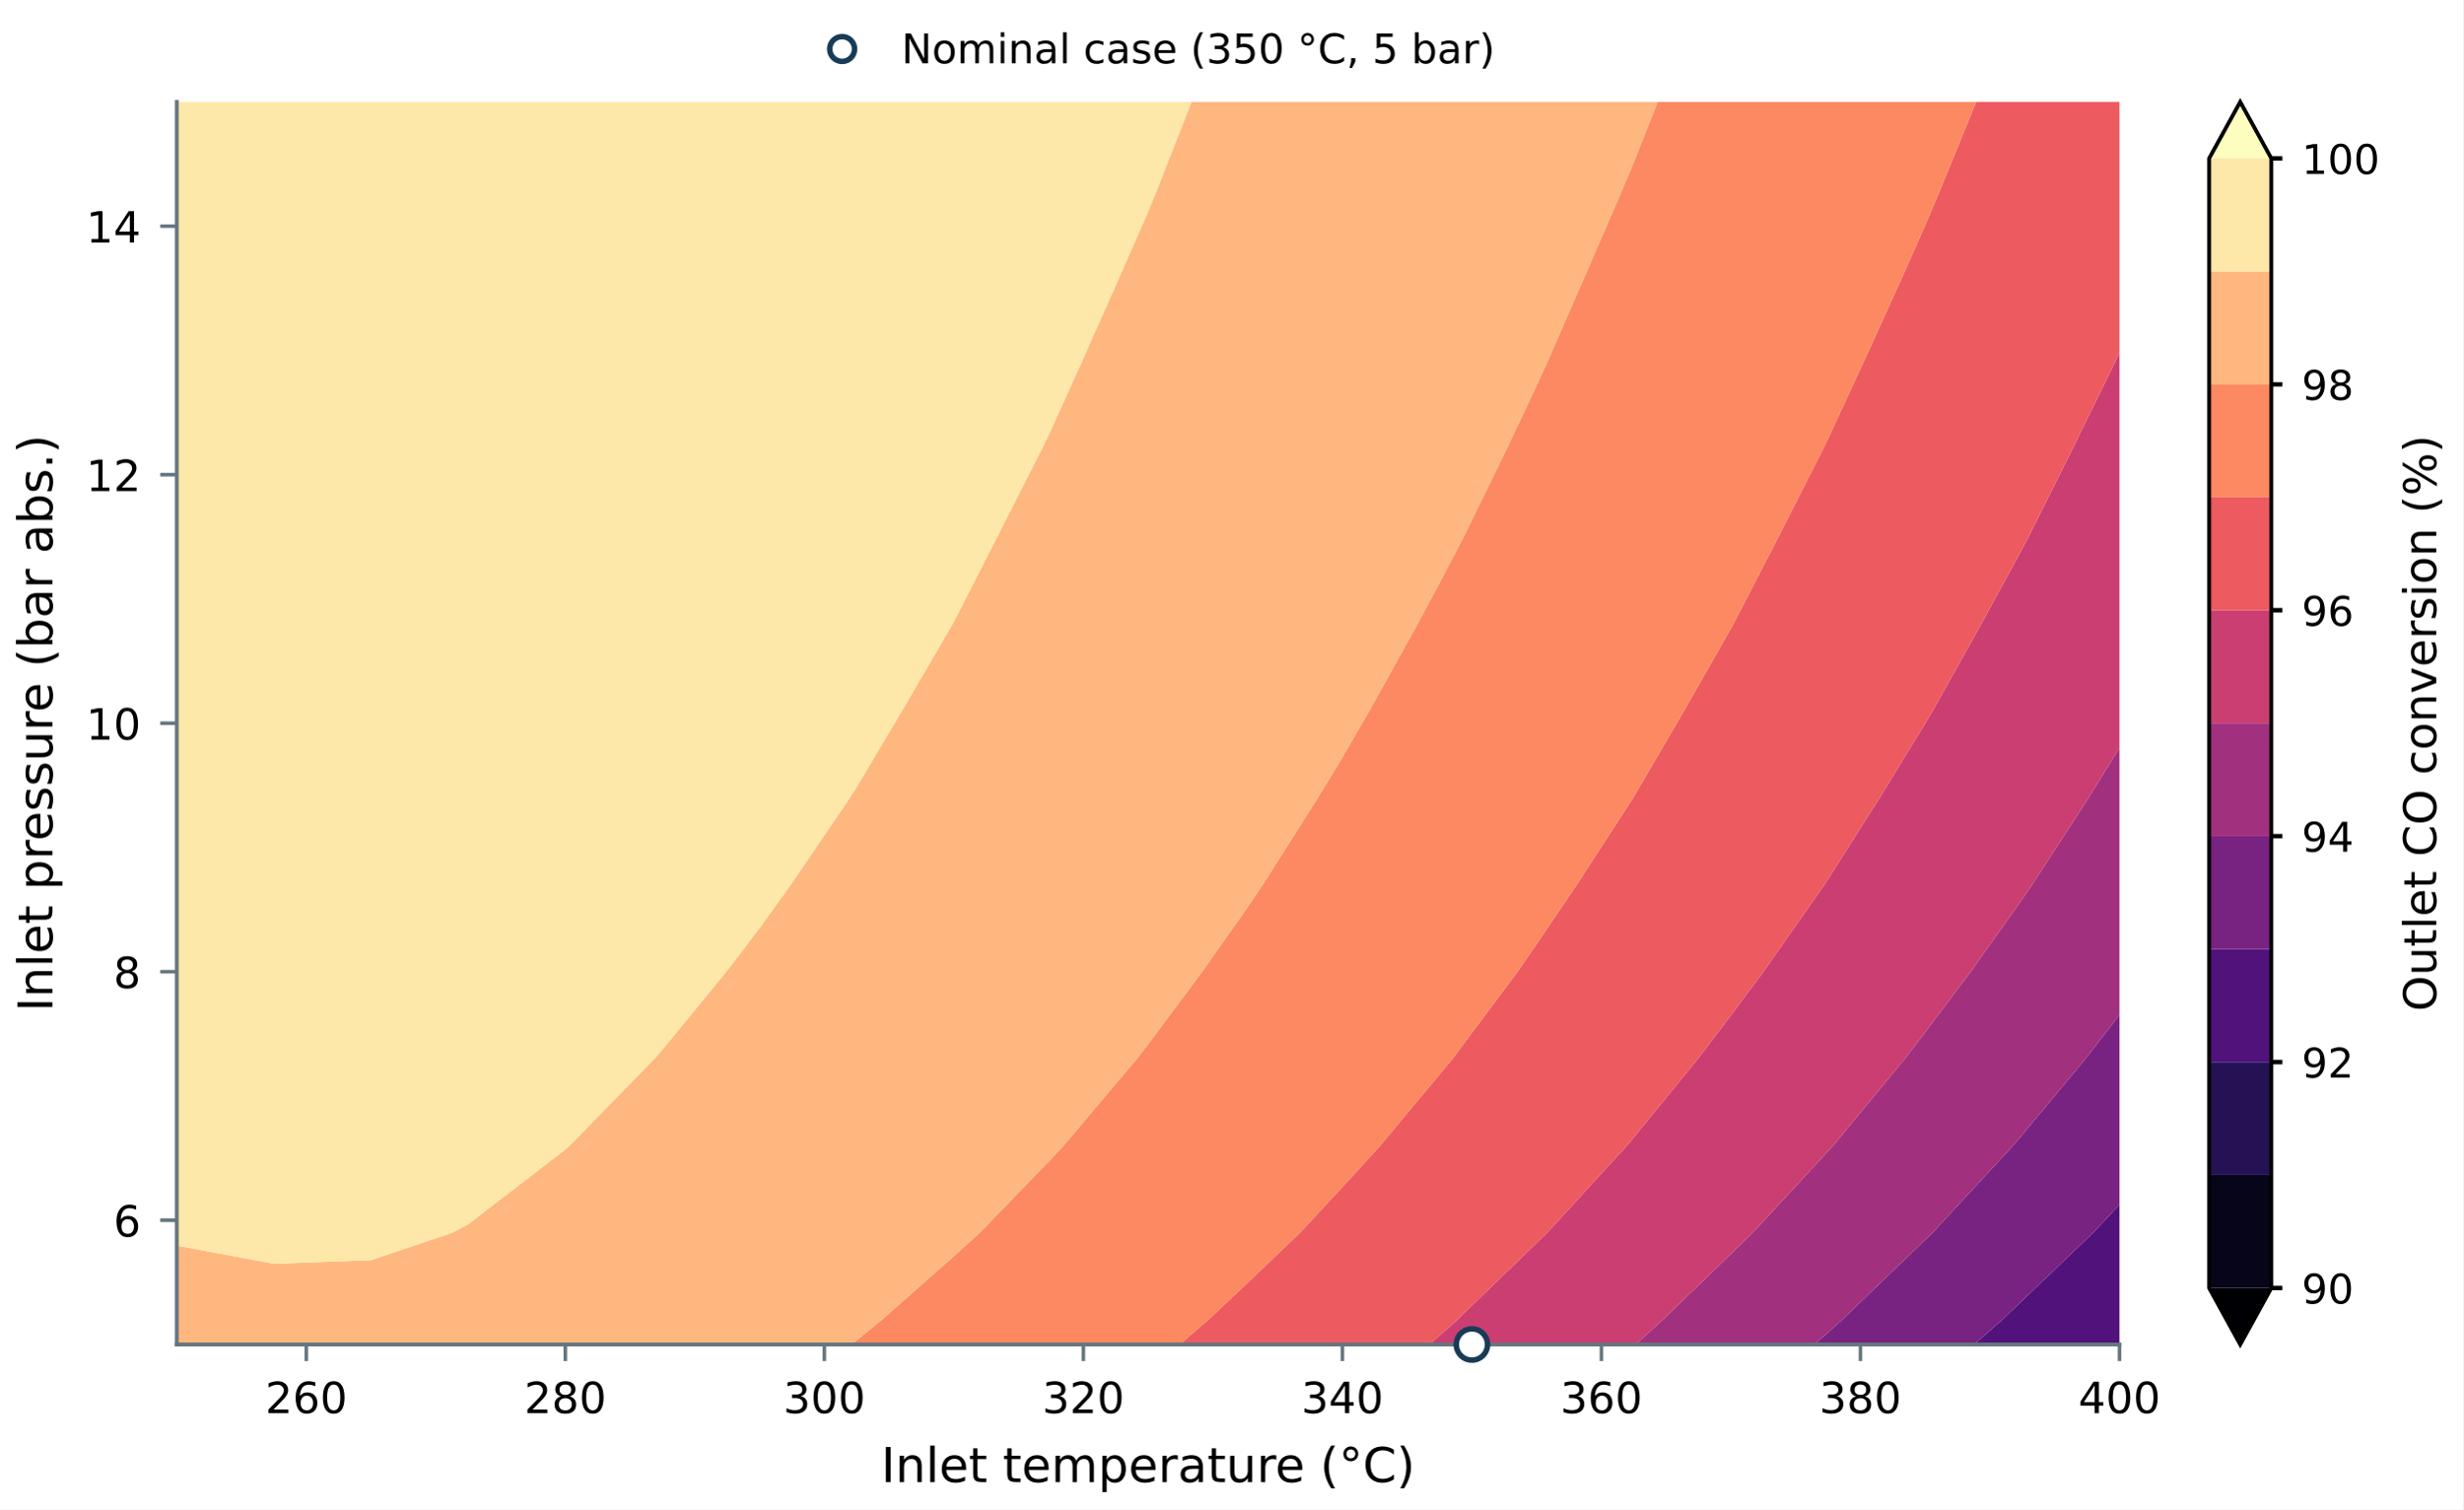
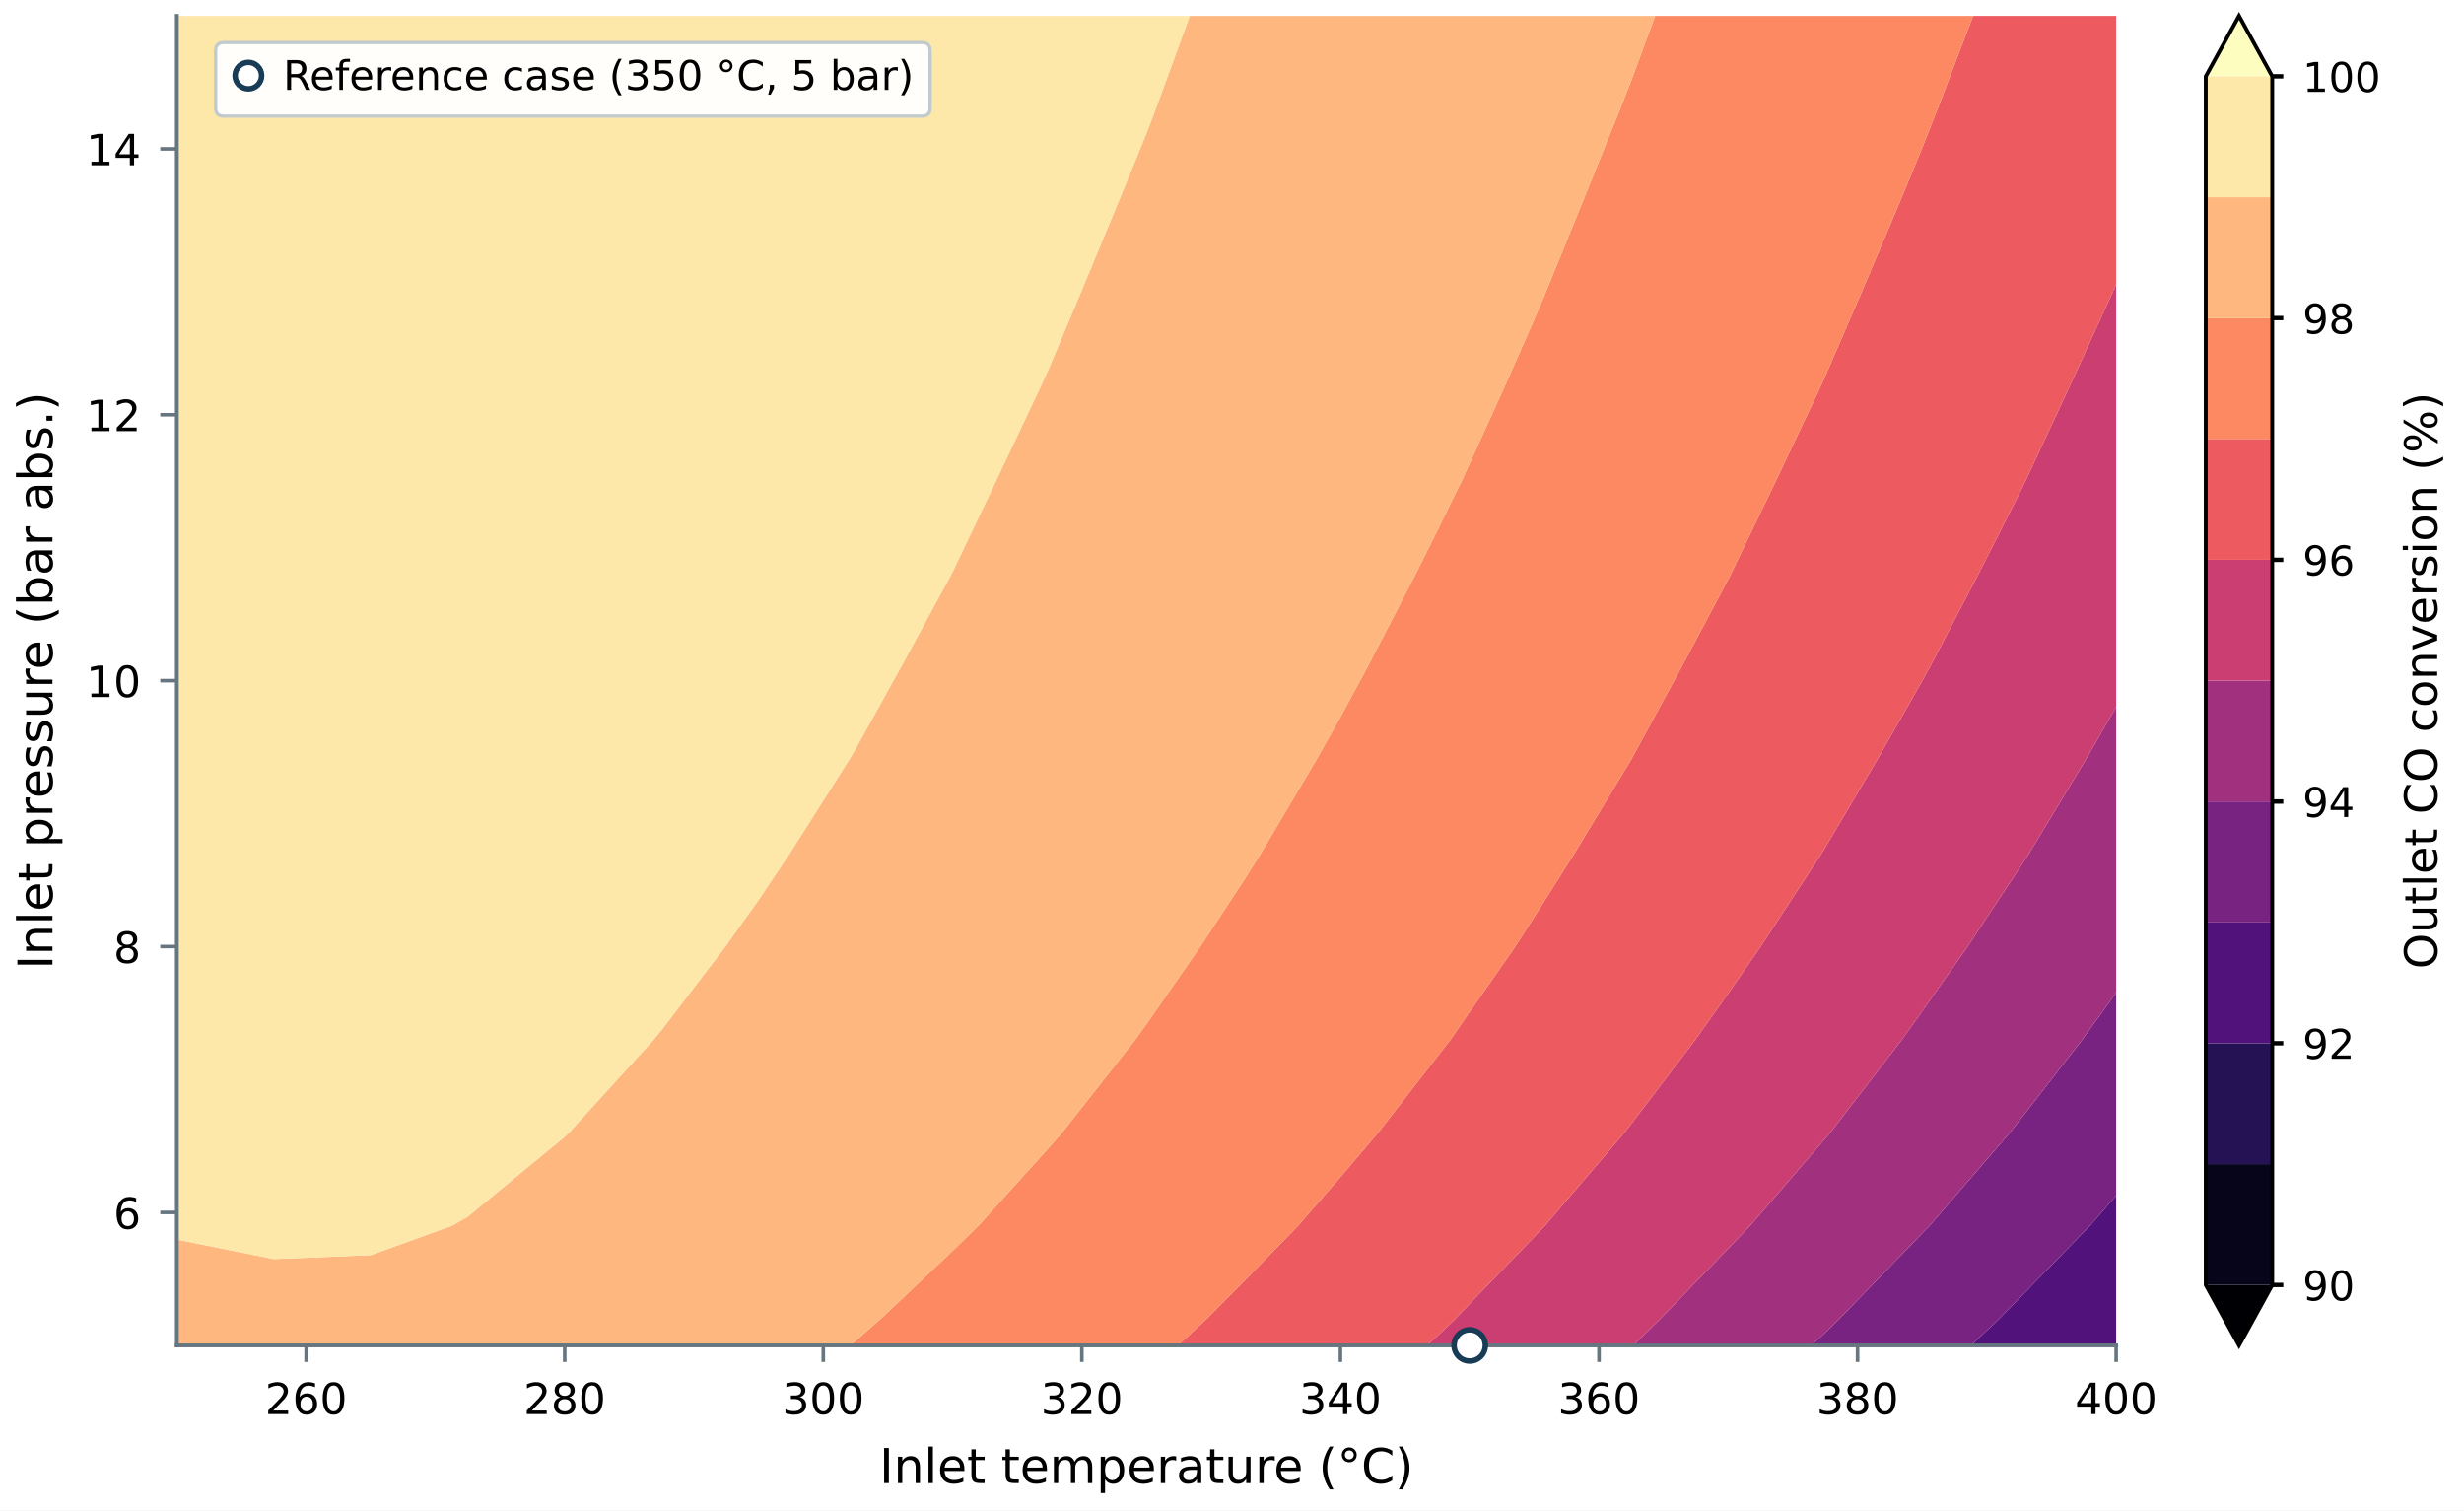
- <svg xmlns="http://www.w3.org/2000/svg" xmlns:xlink="http://www.w3.org/1999/xlink" width="445.934pt" height="273.36pt" viewBox="0 0 445.934 273.36" version="1.1">
+ <svg xmlns="http://www.w3.org/2000/svg" xmlns:xlink="http://www.w3.org/1999/xlink" width="445.935pt" height="273.36pt" viewBox="0 0 445.935 273.36" version="1.1">
  <defs>
    <style type="text/css">*{stroke-linejoin: round; stroke-linecap: butt}</style>
  </defs>
  <g id="figure_1">
    <g id="patch_1">
-       <path d="M 0 273.36  L 445.934 273.36  L 445.934 0  L 0 0  z " style="fill: #ffffff" />
+       <path d="M 0 273.36 L 445.935 273.36 L 445.935 0 L 0 0 z " style="fill: #ffffff" />
    </g>
    <g id="axes_1">
      <g id="patch_2">
-         <path d="M 32.006 243.479  L 383.74 243.479  L 383.74 18.451  L 32.006 18.451  z " style="fill: #ffffff" />
+         <path d="M 32.006 243.479 L 382.981 243.479 L 382.981 2.88 L 32.006 2.88 z " style="fill: #ffffff" />
      </g>
      <g id="QuadContourSet_1">
-         <path clip-path="url(#p2bd12d9691)" style="fill: #000004" />
-         <path clip-path="url(#p2bd12d9691)" style="fill: #06051a" />
-         <path clip-path="url(#p2bd12d9691)" style="fill: #251255" />
-         <path d="M 366.153 243.479  L 383.74 243.479  L 383.74 238.978  L 383.74 223.226  L 383.74 218.133  L 378.976 223.226  L 366.153 235.509  L 362.535 238.978  L 357.397 243.479  z " clip-path="url(#p2bd12d9691)" style="fill: #51127c" />
-         <path d="M 330.98 243.479  L 348.566 243.479  L 357.397 243.479  L 362.535 238.978  L 366.153 235.509  L 378.976 223.226  L 383.74 218.133  L 383.74 207.474  L 383.74 191.722  L 383.74 183.783  L 377.597 191.722  L 366.153 205.469  L 364.465 207.474  L 349.9 223.226  L 348.566 224.511  L 333.54 238.978  L 330.98 241.304  L 328.476 243.479  z " clip-path="url(#p2bd12d9691)" style="fill: #782281" />
-         <path d="M 313.393 243.479  L 328.476 243.479  L 330.98 241.304  L 333.54 238.978  L 348.566 224.511  L 349.9 223.226  L 364.465 207.474  L 366.153 205.469  L 377.597 191.722  L 383.74 183.783  L 383.74 175.97  L 383.74 160.218  L 383.74 144.467  L 383.74 135.415  L 378.139 144.467  L 367.931 160.218  L 366.153 162.776  L 356.793 175.97  L 348.566 186.907  L 344.88 191.722  L 331.877 207.474  L 330.98 208.454  L 317.343 223.226  L 313.393 227.059  L 301.064 238.978  L 296.126 243.479  z " clip-path="url(#p2bd12d9691)" style="fill: #a1307e" />
-         <path d="M 260.633 243.479  L 266.495 243.479  L 278.22 243.479  L 295.806 243.479  L 296.126 243.479  L 301.064 238.978  L 313.393 227.059  L 317.343 223.226  L 330.98 208.454  L 331.877 207.474  L 344.88 191.722  L 348.566 186.907  L 356.793 175.97  L 366.153 162.776  L 367.931 160.218  L 378.139 144.467  L 383.74 135.415  L 383.74 128.715  L 383.74 112.963  L 383.74 97.211  L 383.74 81.459  L 383.74 65.707  L 383.74 63.846  L 382.868 65.707  L 375.146 81.459  L 367.276 97.211  L 366.153 99.344  L 358.737 112.963  L 349.924 128.715  L 348.566 130.999  L 340.323 144.467  L 330.98 159.194  L 330.311 160.218  L 319.272 175.97  L 313.393 183.874  L 307.426 191.722  L 295.806 205.968  L 294.555 207.474  L 280.129 223.226  L 278.22 225.082  L 266.495 236.407  L 263.891 238.978  L 260.633 241.865  L 258.751 243.479  z " clip-path="url(#p2bd12d9691)" style="fill: #ca3e72" />
-         <path d="M 225.46 243.479  L 243.046 243.479  L 258.751 243.479  L 260.633 241.865  L 263.891 238.978  L 266.495 236.407  L 278.22 225.082  L 280.129 223.226  L 294.555 207.474  L 295.806 205.968  L 307.426 191.722  L 313.393 183.874  L 319.272 175.97  L 330.311 160.218  L 330.98 159.194  L 340.323 144.467  L 348.566 130.999  L 349.924 128.715  L 358.737 112.963  L 366.153 99.344  L 367.276 97.211  L 375.146 81.459  L 382.868 65.707  L 383.74 63.846  L 383.74 49.955  L 383.74 34.203  L 383.74 18.451  L 366.153 18.451  L 357.794 18.451  L 351.346 34.203  L 348.566 40.777  L 344.504 49.955  L 337.341 65.707  L 330.98 79.422  L 329.993 81.459  L 321.99 97.211  L 313.848 112.963  L 313.393 113.792  L 304.887 128.715  L 295.806 144.273  L 295.689 144.467  L 285.475 160.218  L 278.22 170.938  L 274.753 175.97  L 266.495 187.005  L 263.015 191.722  L 260.633 194.568  L 249.879 207.474  L 243.046 214.971  L 235.368 223.226  L 225.46 232.705  L 218.796 238.978  L 213.571 243.479  z " clip-path="url(#p2bd12d9691)" style="fill: #ed5a5f" />
-         <path d="M 155.113 243.479  L 172.7 243.479  L 190.286 243.479  L 207.873 243.479  L 213.571 243.479  L 218.796 238.978  L 225.46 232.705  L 235.368 223.226  L 243.046 214.971  L 249.879 207.474  L 260.633 194.568  L 263.015 191.722  L 266.495 187.005  L 274.753 175.97  L 278.22 170.938  L 285.475 160.218  L 295.689 144.467  L 295.806 144.273  L 304.887 128.715  L 313.393 113.792  L 313.848 112.963  L 321.99 97.211  L 329.993 81.459  L 330.98 79.422  L 337.341 65.707  L 344.504 49.955  L 348.566 40.777  L 351.346 34.203  L 357.794 18.451  L 348.566 18.451  L 330.98 18.451  L 313.393 18.451  L 300.118 18.451  L 295.806 29.358  L 293.777 34.203  L 286.957 49.955  L 280.071 65.707  L 278.22 69.772  L 272.693 81.459  L 266.495 94.17  L 265.006 97.211  L 260.633 105.543  L 256.666 112.963  L 247.916 128.715  L 243.046 137.132  L 238.603 144.467  L 228.607 160.218  L 225.46 164.871  L 217.641 175.97  L 207.873 189.094  L 205.839 191.722  L 192.552 207.474  L 190.286 209.89  L 177.386 223.226  L 172.7 227.483  L 159.674 238.978  L 155.113 242.707  L 154.077 243.479  z " clip-path="url(#p2bd12d9691)" style="fill: #fc8961" />
-         <path d="M 49.593 243.479  L 67.18 243.479  L 84.766 243.479  L 102.353 243.479  L 119.94 243.479  L 137.526 243.479  L 154.077 243.479  L 155.113 242.707  L 159.674 238.978  L 172.7 227.483  L 177.386 223.226  L 190.286 209.89  L 192.552 207.474  L 205.839 191.722  L 207.873 189.094  L 217.641 175.97  L 225.46 164.871  L 228.607 160.218  L 238.603 144.467  L 243.046 137.132  L 247.916 128.715  L 256.666 112.963  L 260.633 105.543  L 265.006 97.211  L 266.495 94.17  L 272.693 81.459  L 278.22 69.772  L 280.071 65.707  L 286.957 49.955  L 293.777 34.203  L 295.806 29.358  L 300.118 18.451  L 295.806 18.451  L 278.22 18.451  L 266.495 18.451  L 260.633 18.451  L 243.046 18.451  L 225.46 18.451  L 215.718 18.451  L 209.544 34.203  L 207.873 38.315  L 202.773 49.955  L 195.773 65.707  L 190.286 77.862  L 188.539 81.459  L 180.554 97.211  L 172.7 112.583  L 172.491 112.963  L 163.308 128.715  L 155.113 142.513  L 153.872 144.467  L 143.165 160.218  L 137.526 168.075  L 131.493 175.97  L 119.94 190.066  L 118.491 191.722  L 103.136 207.474  L 102.353 208.167  L 84.766 221.696  L 81.906 223.226  L 67.18 228.198  L 49.593 228.858  L 32.006 225.564  L 32.006 238.978  L 32.006 243.479  z " clip-path="url(#p2bd12d9691)" style="fill: #feb77e" />
-         <path d="M 49.593 228.858  L 67.18 228.198  L 81.906 223.226  L 84.766 221.696  L 102.353 208.167  L 103.136 207.474  L 118.491 191.722  L 119.94 190.066  L 131.493 175.97  L 137.526 168.075  L 143.165 160.218  L 153.872 144.467  L 155.113 142.513  L 163.308 128.715  L 172.491 112.963  L 172.7 112.583  L 180.554 97.211  L 188.539 81.459  L 190.286 77.862  L 195.773 65.707  L 202.773 49.955  L 207.873 38.315  L 209.544 34.203  L 215.718 18.451  L 207.873 18.451  L 190.286 18.451  L 172.7 18.451  L 155.113 18.451  L 137.526 18.451  L 119.94 18.451  L 102.353 18.451  L 84.766 18.451  L 67.18 18.451  L 49.593 18.451  L 32.006 18.451  L 32.006 34.203  L 32.006 49.955  L 32.006 65.707  L 32.006 81.459  L 32.006 97.211  L 32.006 112.963  L 32.006 128.715  L 32.006 144.467  L 32.006 160.218  L 32.006 175.97  L 32.006 191.722  L 32.006 207.474  L 32.006 223.226  L 32.006 225.564  z " clip-path="url(#p2bd12d9691)" style="fill: #fde7a9" />
-         <path clip-path="url(#p2bd12d9691)" style="fill: #fcfdbf" />
+         <path clip-path="url(#p2281e3a2a4)" style="fill: #000004" />
+         <path clip-path="url(#p2281e3a2a4)" style="fill: #06051a" />
+         <path clip-path="url(#p2281e3a2a4)" style="fill: #251255" />
+         <path d="M 365.432 243.479 L 382.981 243.479 L 382.981 238.667 L 382.981 221.825 L 382.981 216.379 L 378.227 221.825 L 365.432 234.958 L 361.822 238.667 L 356.694 243.479 z " clip-path="url(#p2281e3a2a4)" style="fill: #51127c" />
+         <path d="M 330.335 243.479 L 347.883 243.479 L 356.694 243.479 L 361.822 238.667 L 365.432 234.958 L 378.227 221.825 L 382.981 216.379 L 382.981 204.983 L 382.981 188.141 L 382.981 179.652 L 376.851 188.141 L 365.432 202.839 L 363.748 204.983 L 349.214 221.825 L 347.883 223.198 L 332.889 238.667 L 330.335 241.153 L 327.836 243.479 z " clip-path="url(#p2281e3a2a4)" style="fill: #782281" />
+         <path d="M 312.786 243.479 L 327.836 243.479 L 330.335 241.153 L 332.889 238.667 L 347.883 223.198 L 349.214 221.825 L 363.748 204.983 L 365.432 202.839 L 376.851 188.141 L 382.981 179.652 L 382.981 171.299 L 382.981 154.457 L 382.981 137.615 L 382.981 127.938 L 377.392 137.615 L 367.206 154.457 L 365.432 157.191 L 356.092 171.299 L 347.883 182.992 L 344.204 188.141 L 331.229 204.983 L 330.335 206.031 L 316.727 221.825 L 312.786 225.923 L 300.484 238.667 L 295.556 243.479 z " clip-path="url(#p2281e3a2a4)" style="fill: #a1307e" />
+         <path d="M 260.14 243.479 L 265.989 243.479 L 277.688 243.479 L 295.237 243.479 L 295.556 243.479 L 300.484 238.667 L 312.786 225.923 L 316.727 221.825 L 330.335 206.031 L 331.229 204.983 L 344.204 188.141 L 347.883 182.992 L 356.092 171.299 L 365.432 157.191 L 367.206 154.457 L 377.392 137.615 L 382.981 127.938 L 382.981 120.773 L 382.981 103.932 L 382.981 87.09 L 382.981 70.248 L 382.981 53.406 L 382.981 51.417 L 382.111 53.406 L 374.406 70.248 L 366.553 87.09 L 365.432 89.37 L 358.032 103.932 L 349.238 120.773 L 347.883 123.215 L 339.657 137.615 L 330.335 153.362 L 329.668 154.457 L 318.652 171.299 L 312.786 179.749 L 306.832 188.141 L 295.237 203.373 L 293.988 204.983 L 279.594 221.825 L 277.688 223.809 L 265.989 235.918 L 263.391 238.667 L 260.14 241.753 L 258.262 243.479 z " clip-path="url(#p2281e3a2a4)" style="fill: #ca3e72" />
+         <path d="M 225.042 243.479 L 242.591 243.479 L 258.262 243.479 L 260.14 241.753 L 263.391 238.667 L 265.989 235.918 L 277.688 223.809 L 279.594 221.825 L 293.988 204.983 L 295.237 203.373 L 306.832 188.141 L 312.786 179.749 L 318.652 171.299 L 329.668 154.457 L 330.335 153.362 L 339.657 137.615 L 347.883 123.215 L 349.238 120.773 L 358.032 103.932 L 365.432 89.37 L 366.553 87.09 L 374.406 70.248 L 382.111 53.406 L 382.981 51.417 L 382.981 36.564 L 382.981 19.722 L 382.981 2.88 L 365.432 2.88 L 357.09 2.88 L 350.657 19.722 L 347.883 26.751 L 343.83 36.564 L 336.682 53.406 L 330.335 68.07 L 329.349 70.248 L 321.364 87.09 L 313.24 103.932 L 312.786 104.818 L 304.298 120.773 L 295.237 137.408 L 295.12 137.615 L 284.928 154.457 L 277.688 165.918 L 274.23 171.299 L 265.989 183.097 L 262.516 188.141 L 260.14 191.184 L 249.409 204.983 L 242.591 212.998 L 234.929 221.825 L 225.042 231.96 L 218.393 238.667 L 213.179 243.479 z " clip-path="url(#p2281e3a2a4)" style="fill: #ed5a5f" />
+         <path d="M 154.847 243.479 L 172.396 243.479 L 189.945 243.479 L 207.493 243.479 L 213.179 243.479 L 218.393 238.667 L 225.042 231.96 L 234.929 221.825 L 242.591 212.998 L 249.409 204.983 L 260.14 191.184 L 262.516 188.141 L 265.989 183.097 L 274.23 171.299 L 277.688 165.918 L 284.928 154.457 L 295.12 137.615 L 295.237 137.408 L 304.298 120.773 L 312.786 104.818 L 313.24 103.932 L 321.364 87.09 L 329.349 70.248 L 330.335 68.07 L 336.682 53.406 L 343.83 36.564 L 347.883 26.751 L 350.657 19.722 L 357.09 2.88 L 347.883 2.88 L 330.335 2.88 L 312.786 2.88 L 299.54 2.88 L 295.237 14.541 L 293.212 19.722 L 286.407 36.564 L 279.536 53.406 L 277.688 57.752 L 272.173 70.248 L 265.989 83.838 L 264.503 87.09 L 260.14 95.998 L 256.182 103.932 L 247.45 120.773 L 242.591 129.773 L 238.157 137.615 L 228.182 154.457 L 225.042 159.431 L 217.24 171.299 L 207.493 185.331 L 205.464 188.141 L 192.206 204.983 L 189.945 207.566 L 177.072 221.825 L 172.396 226.376 L 159.399 238.667 L 154.847 242.653 L 153.813 243.479 z " clip-path="url(#p2281e3a2a4)" style="fill: #fc8961" />
+         <path d="M 49.555 243.479 L 67.104 243.479 L 84.652 243.479 L 102.201 243.479 L 119.75 243.479 L 137.299 243.479 L 153.813 243.479 L 154.847 242.653 L 159.399 238.667 L 172.396 226.376 L 177.072 221.825 L 189.945 207.566 L 192.206 204.983 L 205.464 188.141 L 207.493 185.331 L 217.24 171.299 L 225.042 159.431 L 228.182 154.457 L 238.157 137.615 L 242.591 129.773 L 247.45 120.773 L 256.182 103.932 L 260.14 95.998 L 264.503 87.09 L 265.989 83.838 L 272.173 70.248 L 277.688 57.752 L 279.536 53.406 L 286.407 36.564 L 293.212 19.722 L 295.237 14.541 L 299.54 2.88 L 295.237 2.88 L 277.688 2.88 L 265.989 2.88 L 260.14 2.88 L 242.591 2.88 L 225.042 2.88 L 215.322 2.88 L 209.161 19.722 L 207.493 24.119 L 202.405 36.564 L 195.419 53.406 L 189.945 66.402 L 188.201 70.248 L 180.234 87.09 L 172.396 103.525 L 172.188 103.932 L 163.025 120.773 L 154.847 135.526 L 153.609 137.615 L 142.925 154.457 L 137.299 162.857 L 131.279 171.299 L 119.75 186.37 L 118.305 188.141 L 102.983 204.983 L 102.201 205.723 L 84.652 220.188 L 81.799 221.825 L 67.104 227.141 L 49.555 227.847 L 32.006 224.325 L 32.006 238.667 L 32.006 243.479 z " clip-path="url(#p2281e3a2a4)" style="fill: #feb77e" />
+         <path d="M 49.555 227.847 L 67.104 227.141 L 81.799 221.825 L 84.652 220.188 L 102.201 205.723 L 102.983 204.983 L 118.305 188.141 L 119.75 186.37 L 131.279 171.299 L 137.299 162.857 L 142.925 154.457 L 153.609 137.615 L 154.847 135.526 L 163.025 120.773 L 172.188 103.932 L 172.396 103.525 L 180.234 87.09 L 188.201 70.248 L 189.945 66.402 L 195.419 53.406 L 202.405 36.564 L 207.493 24.119 L 209.161 19.722 L 215.322 2.88 L 207.493 2.88 L 189.945 2.88 L 172.396 2.88 L 154.847 2.88 L 137.299 2.88 L 119.75 2.88 L 102.201 2.88 L 84.652 2.88 L 67.104 2.88 L 49.555 2.88 L 32.006 2.88 L 32.006 19.722 L 32.006 36.564 L 32.006 53.406 L 32.006 70.248 L 32.006 87.09 L 32.006 103.932 L 32.006 120.773 L 32.006 137.615 L 32.006 154.457 L 32.006 171.299 L 32.006 188.141 L 32.006 204.983 L 32.006 221.825 L 32.006 224.325 z " clip-path="url(#p2281e3a2a4)" style="fill: #fde7a9" />
+         <path clip-path="url(#p2281e3a2a4)" style="fill: #fcfdbf" />
      </g>
      <g id="matplotlib.axis_1">
        <g id="xtick_1">
          <g id="line2d_1">
            <defs>
-               <path id="m1203d3fc76" d="M 0 0  L 0 3  " style="stroke: #667680; stroke-width: 0.65" />
+               <path id="m8c280b9950" d="M 0 0 L 0 3 " style="stroke: #667680; stroke-width: 0.65" />
            </defs>
            <g>
-               <use xlink:href="#m1203d3fc76" x="55.455" y="243.479" style="fill: #667680; stroke: #667680; stroke-width: 0.65" />
+               <use xlink:href="#m8c280b9950" x="55.404" y="243.479" style="fill: #667680; stroke: #667680; stroke-width: 0.65" />
            </g>
          </g>
          <g id="text_1">
-             <text style="font-size: 7.8px; font-family: 'DejaVu Sans'; text-anchor: middle" x="55.455" y="255.905" transform="rotate(-0 55.45508 255.905)">260</text>
+             <text style="font-size: 7.8px; font-family: 'DejaVu Sans'; text-anchor: middle" x="55.404" y="255.905" transform="rotate(-0 55.40448 255.905)">260</text>
          </g>
        </g>
        <g id="xtick_2">
          <g id="line2d_2">
            <g>
-               <use xlink:href="#m1203d3fc76" x="102.353" y="243.479" style="fill: #667680; stroke: #667680; stroke-width: 0.65" />
+               <use xlink:href="#m8c280b9950" x="102.201" y="243.479" style="fill: #667680; stroke: #667680; stroke-width: 0.65" />
            </g>
          </g>
          <g id="text_2">
-             <text style="font-size: 7.8px; font-family: 'DejaVu Sans'; text-anchor: middle" x="102.353" y="255.905" transform="rotate(-0 102.3529 255.905)">280</text>
+             <text style="font-size: 7.8px; font-family: 'DejaVu Sans'; text-anchor: middle" x="102.201" y="255.905" transform="rotate(-0 102.2011 255.905)">280</text>
          </g>
        </g>
        <g id="xtick_3">
          <g id="line2d_3">
            <g>
-               <use xlink:href="#m1203d3fc76" x="149.251" y="243.479" style="fill: #667680; stroke: #667680; stroke-width: 0.65" />
+               <use xlink:href="#m8c280b9950" x="148.998" y="243.479" style="fill: #667680; stroke: #667680; stroke-width: 0.65" />
            </g>
          </g>
          <g id="text_3">
-             <text style="font-size: 7.8px; font-family: 'DejaVu Sans'; text-anchor: middle" x="149.251" y="255.905" transform="rotate(-0 149.2507 255.905)">300</text>
+             <text style="font-size: 7.8px; font-family: 'DejaVu Sans'; text-anchor: middle" x="148.998" y="255.905" transform="rotate(-0 148.9977 255.905)">300</text>
          </g>
        </g>
        <g id="xtick_4">
          <g id="line2d_4">
            <g>
-               <use xlink:href="#m1203d3fc76" x="196.149" y="243.479" style="fill: #667680; stroke: #667680; stroke-width: 0.65" />
+               <use xlink:href="#m8c280b9950" x="195.794" y="243.479" style="fill: #667680; stroke: #667680; stroke-width: 0.65" />
            </g>
          </g>
          <g id="text_4">
-             <text style="font-size: 7.8px; font-family: 'DejaVu Sans'; text-anchor: middle" x="196.149" y="255.905" transform="rotate(-0 196.1485 255.905)">320</text>
+             <text style="font-size: 7.8px; font-family: 'DejaVu Sans'; text-anchor: middle" x="195.794" y="255.905" transform="rotate(-0 195.7943 255.905)">320</text>
          </g>
        </g>
        <g id="xtick_5">
          <g id="line2d_5">
            <g>
-               <use xlink:href="#m1203d3fc76" x="243.046" y="243.479" style="fill: #667680; stroke: #667680; stroke-width: 0.65" />
+               <use xlink:href="#m8c280b9950" x="242.591" y="243.479" style="fill: #667680; stroke: #667680; stroke-width: 0.65" />
            </g>
          </g>
          <g id="text_5">
-             <text style="font-size: 7.8px; font-family: 'DejaVu Sans'; text-anchor: middle" x="243.046" y="255.905" transform="rotate(-0 243.0463 255.905)">340</text>
+             <text style="font-size: 7.8px; font-family: 'DejaVu Sans'; text-anchor: middle" x="242.591" y="255.905" transform="rotate(-0 242.5909 255.905)">340</text>
          </g>
        </g>
        <g id="xtick_6">
          <g id="line2d_6">
            <g>
-               <use xlink:href="#m1203d3fc76" x="289.944" y="243.479" style="fill: #667680; stroke: #667680; stroke-width: 0.65" />
+               <use xlink:href="#m8c280b9950" x="289.388" y="243.479" style="fill: #667680; stroke: #667680; stroke-width: 0.65" />
            </g>
          </g>
          <g id="text_6">
-             <text style="font-size: 7.8px; font-family: 'DejaVu Sans'; text-anchor: middle" x="289.944" y="255.905" transform="rotate(-0 289.9441 255.905)">360</text>
+             <text style="font-size: 7.8px; font-family: 'DejaVu Sans'; text-anchor: middle" x="289.388" y="255.905" transform="rotate(-0 289.3875 255.905)">360</text>
          </g>
        </g>
        <g id="xtick_7">
          <g id="line2d_7">
            <g>
-               <use xlink:href="#m1203d3fc76" x="336.842" y="243.479" style="fill: #667680; stroke: #667680; stroke-width: 0.65" />
+               <use xlink:href="#m8c280b9950" x="336.184" y="243.479" style="fill: #667680; stroke: #667680; stroke-width: 0.65" />
            </g>
          </g>
          <g id="text_7">
-             <text style="font-size: 7.8px; font-family: 'DejaVu Sans'; text-anchor: middle" x="336.842" y="255.905" transform="rotate(-0 336.842 255.905)">380</text>
+             <text style="font-size: 7.8px; font-family: 'DejaVu Sans'; text-anchor: middle" x="336.184" y="255.905" transform="rotate(-0 336.1841 255.905)">380</text>
          </g>
        </g>
        <g id="xtick_8">
          <g id="line2d_8">
            <g>
-               <use xlink:href="#m1203d3fc76" x="383.74" y="243.479" style="fill: #667680; stroke: #667680; stroke-width: 0.65" />
+               <use xlink:href="#m8c280b9950" x="382.981" y="243.479" style="fill: #667680; stroke: #667680; stroke-width: 0.65" />
            </g>
          </g>
          <g id="text_8">
-             <text style="font-size: 7.8px; font-family: 'DejaVu Sans'; text-anchor: middle" x="383.74" y="255.905" transform="rotate(-0 383.7398 255.905)">400</text>
+             <text style="font-size: 7.8px; font-family: 'DejaVu Sans'; text-anchor: middle" x="382.981" y="255.905" transform="rotate(-0 382.9807 255.905)">400</text>
          </g>
        </g>
        <g id="text_9">
-           <text style="font-size: 8.7px; font-family: 'DejaVu Sans'; text-anchor: middle" x="207.873" y="268.389" transform="rotate(-0 207.873 268.3895)">Inlet temperature (°C)</text>
+           <text style="font-size: 8.7px; font-family: 'DejaVu Sans'; text-anchor: middle" x="207.493" y="268.389" transform="rotate(-0 207.4934 268.3895)">Inlet temperature (°C)</text>
        </g>
      </g>
      <g id="matplotlib.axis_2">
        <g id="ytick_1">
          <g id="line2d_9">
            <defs>
-               <path id="m80b53acc35" d="M 0 0  L -3 0  " style="stroke: #667680; stroke-width: 0.65" />
+               <path id="m94f76a359c" d="M 0 0 L -3 0 " style="stroke: #667680; stroke-width: 0.65" />
            </defs>
            <g>
-               <use xlink:href="#m80b53acc35" x="32.006" y="220.976" style="fill: #667680; stroke: #667680; stroke-width: 0.65" />
+               <use xlink:href="#m94f76a359c" x="32.006" y="219.419" style="fill: #667680; stroke: #667680; stroke-width: 0.65" />
            </g>
          </g>
          <g id="text_10">
-             <text style="font-size: 7.8px; font-family: 'DejaVu Sans'; text-anchor: end" x="25.506" y="223.939" transform="rotate(-0 25.50618 223.9391)">6</text>
+             <text style="font-size: 7.8px; font-family: 'DejaVu Sans'; text-anchor: end" x="25.506" y="222.382" transform="rotate(-0 25.50618 222.382)">6</text>
          </g>
        </g>
        <g id="ytick_2">
          <g id="line2d_10">
            <g>
-               <use xlink:href="#m80b53acc35" x="32.006" y="175.97" style="fill: #667680; stroke: #667680; stroke-width: 0.65" />
+               <use xlink:href="#m94f76a359c" x="32.006" y="171.299" style="fill: #667680; stroke: #667680; stroke-width: 0.65" />
            </g>
          </g>
          <g id="text_11">
-             <text style="font-size: 7.8px; font-family: 'DejaVu Sans'; text-anchor: end" x="25.506" y="178.934" transform="rotate(-0 25.50618 178.9335)">8</text>
+             <text style="font-size: 7.8px; font-family: 'DejaVu Sans'; text-anchor: end" x="25.506" y="174.262" transform="rotate(-0 25.50618 174.2623)">8</text>
          </g>
        </g>
        <g id="ytick_3">
          <g id="line2d_11">
            <g>
-               <use xlink:href="#m80b53acc35" x="32.006" y="130.965" style="fill: #667680; stroke: #667680; stroke-width: 0.65" />
+               <use xlink:href="#m94f76a359c" x="32.006" y="123.179" style="fill: #667680; stroke: #667680; stroke-width: 0.65" />
            </g>
          </g>
          <g id="text_12">
-             <text style="font-size: 7.8px; font-family: 'DejaVu Sans'; text-anchor: end" x="25.506" y="133.928" transform="rotate(-0 25.50618 133.9279)">10</text>
+             <text style="font-size: 7.8px; font-family: 'DejaVu Sans'; text-anchor: end" x="25.506" y="126.143" transform="rotate(-0 25.50618 126.1425)">10</text>
          </g>
        </g>
        <g id="ytick_4">
          <g id="line2d_12">
            <g>
-               <use xlink:href="#m80b53acc35" x="32.006" y="85.959" style="fill: #667680; stroke: #667680; stroke-width: 0.65" />
+               <use xlink:href="#m94f76a359c" x="32.006" y="75.06" style="fill: #667680; stroke: #667680; stroke-width: 0.65" />
            </g>
          </g>
          <g id="text_13">
-             <text style="font-size: 7.8px; font-family: 'DejaVu Sans'; text-anchor: end" x="25.506" y="88.922" transform="rotate(-0 25.50618 88.92234)">12</text>
+             <text style="font-size: 7.8px; font-family: 'DejaVu Sans'; text-anchor: end" x="25.506" y="78.023" transform="rotate(-0 25.50618 78.02274)">12</text>
          </g>
        </g>
        <g id="ytick_5">
          <g id="line2d_13">
            <g>
-               <use xlink:href="#m80b53acc35" x="32.006" y="40.954" style="fill: #667680; stroke: #667680; stroke-width: 0.65" />
+               <use xlink:href="#m94f76a359c" x="32.006" y="26.94" style="fill: #667680; stroke: #667680; stroke-width: 0.65" />
            </g>
          </g>
          <g id="text_14">
-             <text style="font-size: 7.8px; font-family: 'DejaVu Sans'; text-anchor: end" x="25.506" y="43.917" transform="rotate(-0 25.50618 43.91674)">14</text>
+             <text style="font-size: 7.8px; font-family: 'DejaVu Sans'; text-anchor: end" x="25.506" y="29.903" transform="rotate(-0 25.50618 29.90297)">14</text>
          </g>
        </g>
        <g id="text_15">
-           <text style="font-size: 8.7px; font-family: 'DejaVu Sans'; text-anchor: middle" x="9.491" y="130.965" transform="rotate(-90 9.490641 130.9648)">Inlet pressure (bar abs.)</text>
+           <text style="font-size: 8.7px; font-family: 'DejaVu Sans'; text-anchor: middle" x="9.491" y="123.179" transform="rotate(-90 9.490641 123.1794)">Inlet pressure (bar abs.)</text>
        </g>
      </g>
      <g id="patch_3">
-         <path d="M 32.006 243.479  L 32.006 18.451  " style="fill: none; stroke: #667680; stroke-width: 0.7; stroke-linejoin: miter; stroke-linecap: square" />
+         <path d="M 32.006 243.479 L 32.006 2.88 " style="fill: none; stroke: #667680; stroke-width: 0.7; stroke-linejoin: miter; stroke-linecap: square" />
      </g>
      <g id="patch_4">
-         <path d="M 32.006 243.479  L 383.74 243.479  " style="fill: none; stroke: #667680; stroke-width: 0.7; stroke-linejoin: miter; stroke-linecap: square" />
+         <path d="M 32.006 243.479 L 382.981 243.479 " style="fill: none; stroke: #667680; stroke-width: 0.7; stroke-linejoin: miter; stroke-linecap: square" />
      </g>
      <g id="PathCollection_1">
        <defs>
-           <path id="m100b61ab33" d="M 0 2.828  C 0.75 2.828 1.47 2.53 2 2  C 2.53 1.47 2.828 0.75 2.828 0  C 2.828 -0.75 2.53 -1.47 2 -2  C 1.47 -2.53 0.75 -2.828 0 -2.828  C -0.75 -2.828 -1.47 -2.53 -2 -2  C -2.53 -1.47 -2.828 -0.75 -2.828 0  C -2.828 0.75 -2.53 1.47 -2 2  C -1.47 2.53 -0.75 2.828 0 2.828  z " style="stroke: #183b56" />
+           <path id="mca7455192a" d="M 0 2.828 C 0.75 2.828 1.47 2.53 2 2 C 2.53 1.47 2.828 0.75 2.828 0 C 2.828 -0.75 2.53 -1.47 2 -2 C 1.47 -2.53 0.75 -2.828 0 -2.828 C -0.75 -2.828 -1.47 -2.53 -2 -2 C -2.53 -1.47 -2.828 -0.75 -2.828 0 C -2.828 0.75 -2.53 1.47 -2 2 C -1.47 2.53 -0.75 2.828 0 2.828 z " style="stroke: #183b56" />
        </defs>
        <g>
-           <use xlink:href="#m100b61ab33" x="266.495" y="243.479" style="fill: #ffffff; stroke: #183b56" />
+           <use xlink:href="#mca7455192a" x="265.989" y="243.479" style="fill: #ffffff; stroke: #183b56" />
        </g>
      </g>
      <g id="legend_1">
+         <g id="patch_5">
+           <path d="M 40.506 21.013 L 166.854 21.013 Q 168.334 21.013 168.334 19.533 L 168.334 9.172 Q 168.334 7.692 166.854 7.692 L 40.506 7.692 Q 39.026 7.692 39.026 9.172 L 39.026 19.533 Q 39.026 21.013 40.506 21.013 z " style="fill: #ffffff; opacity: 0.95; stroke: #bec8cf; stroke-width: 0.6; stroke-linejoin: miter" />
+         </g>
        <g id="line2d_14">
-           <path d="M 145.068 8.873  L 152.468 8.873  L 159.868 8.873  " style="fill: none; stroke: #000000; stroke-opacity: 0; stroke-width: 1.55; stroke-linecap: round" />
          <defs>
-             <path id="mfdae1f8ec1" d="M 0 2.25  C 0.597 2.25 1.169 2.013 1.591 1.591  C 2.013 1.169 2.25 0.597 2.25 0  C 2.25 -0.597 2.013 -1.169 1.591 -1.591  C 1.169 -2.013 0.597 -2.25 0 -2.25  C -0.597 -2.25 -1.169 -2.013 -1.591 -1.591  C -2.013 -1.169 -2.25 -0.597 -2.25 0  C -2.25 0.597 -2.013 1.169 -1.591 1.591  C -1.169 2.013 -0.597 2.25 0 2.25  z " style="stroke: #183b56" />
+             <path id="m4fb4f3e199" d="M 0 2.4 C 0.636 2.4 1.247 2.147 1.697 1.697 C 2.147 1.247 2.4 0.636 2.4 0 C 2.4 -0.636 2.147 -1.247 1.697 -1.697 C 1.247 -2.147 0.636 -2.4 0 -2.4 C -0.636 -2.4 -1.247 -2.147 -1.697 -1.697 C -2.147 -1.247 -2.4 -0.636 -2.4 0 C -2.4 0.636 -2.147 1.247 -1.697 1.697 C -1.247 2.147 -0.636 2.4 0 2.4 z " style="stroke: #183b56" />
          </defs>
          <g>
-             <use xlink:href="#mfdae1f8ec1" x="152.468" y="8.873" style="fill: #ffffff; stroke: #183b56" />
+             <use xlink:href="#m4fb4f3e199" x="44.946" y="13.685" style="fill: #ffffff; stroke: #183b56" />
          </g>
        </g>
        <g id="text_16">
-           <text style="font-size: 7.4px; font-family: 'DejaVu Sans'; text-anchor: start" x="163.198" y="11.463" transform="rotate(-0 163.1978 11.46284)">Nominal case (350 °C, 5 bar)</text>
+           <text style="font-size: 7.4px; font-family: 'DejaVu Sans'; text-anchor: start" x="51.236" y="16.275" transform="rotate(-0 51.23567 16.27482)">Reference case (350 °C, 5 bar)</text>
        </g>
      </g>
    </g>
    <g id="axes_2">
-       <g id="patch_5">
-         <path d="M 399.977 233.25  L 411.229 233.25  L 411.229 28.679  L 399.977 28.679  z " style="fill: #ffffff" />
-       </g>
      <g id="patch_6">
-         <path d="M 399.977 233.25  L 405.603 243.479  L 411.229 233.25  " style="fill: #000004" />
+         <path d="M 399.199 232.543 L 411.229 232.543 L 411.229 13.816 L 399.199 13.816 z " style="fill: #ffffff" />
      </g>
      <g id="patch_7">
-         <path d="M 399.977 28.679  L 405.603 18.451  L 411.229 28.679  " style="fill: #fcfdbf" />
+         <path d="M 399.199 232.543 L 405.214 243.479 L 411.229 232.543 " style="fill: #000004" />
+       </g>
+       <g id="patch_8">
+         <path d="M 399.199 13.816 L 405.214 2.88 L 411.229 13.816 " style="fill: #fcfdbf" />
      </g>
      <g id="QuadMesh_1">
-         <path d="M 399.977 233.25  L 411.229 233.25  L 411.229 212.793  L 399.977 212.793  L 399.977 233.25  " clip-path="url(#pf9efdf008d)" style="fill: #06051a" />
-         <path d="M 399.977 212.793  L 411.229 212.793  L 411.229 192.336  L 399.977 192.336  L 399.977 212.793  " clip-path="url(#pf9efdf008d)" style="fill: #251255" />
-         <path d="M 399.977 192.336  L 411.229 192.336  L 411.229 171.879  L 399.977 171.879  L 399.977 192.336  " clip-path="url(#pf9efdf008d)" style="fill: #51127c" />
-         <path d="M 399.977 171.879  L 411.229 171.879  L 411.229 151.422  L 399.977 151.422  L 399.977 171.879  " clip-path="url(#pf9efdf008d)" style="fill: #782281" />
-         <path d="M 399.977 151.422  L 411.229 151.422  L 411.229 130.965  L 399.977 130.965  L 399.977 151.422  " clip-path="url(#pf9efdf008d)" style="fill: #a1307e" />
-         <path d="M 399.977 130.965  L 411.229 130.965  L 411.229 110.508  L 399.977 110.508  L 399.977 130.965  " clip-path="url(#pf9efdf008d)" style="fill: #ca3e72" />
-         <path d="M 399.977 110.508  L 411.229 110.508  L 411.229 90.051  L 399.977 90.051  L 399.977 110.508  " clip-path="url(#pf9efdf008d)" style="fill: #ed5a5f" />
-         <path d="M 399.977 90.051  L 411.229 90.051  L 411.229 69.594  L 399.977 69.594  L 399.977 90.051  " clip-path="url(#pf9efdf008d)" style="fill: #fc8961" />
-         <path d="M 399.977 69.594  L 411.229 69.594  L 411.229 49.136  L 399.977 49.136  L 399.977 69.594  " clip-path="url(#pf9efdf008d)" style="fill: #feb77e" />
-         <path d="M 399.977 49.136  L 411.229 49.136  L 411.229 28.679  L 399.977 28.679  L 399.977 49.136  " clip-path="url(#pf9efdf008d)" style="fill: #fde7a9" />
+         <path d="M 399.199 232.543 L 411.229 232.543 L 411.229 210.67 L 399.199 210.67 L 399.199 232.543 " clip-path="url(#p9ae0b3602a)" style="fill: #06051a" />
+         <path d="M 399.199 210.67 L 411.229 210.67 L 411.229 188.797 L 399.199 188.797 L 399.199 210.67 " clip-path="url(#p9ae0b3602a)" style="fill: #251255" />
+         <path d="M 399.199 188.797 L 411.229 188.797 L 411.229 166.925 L 399.199 166.925 L 399.199 188.797 " clip-path="url(#p9ae0b3602a)" style="fill: #51127c" />
+         <path d="M 399.199 166.925 L 411.229 166.925 L 411.229 145.052 L 399.199 145.052 L 399.199 166.925 " clip-path="url(#p9ae0b3602a)" style="fill: #782281" />
+         <path d="M 399.199 145.052 L 411.229 145.052 L 411.229 123.179 L 399.199 123.179 L 399.199 145.052 " clip-path="url(#p9ae0b3602a)" style="fill: #a1307e" />
+         <path d="M 399.199 123.179 L 411.229 123.179 L 411.229 101.307 L 399.199 101.307 L 399.199 123.179 " clip-path="url(#p9ae0b3602a)" style="fill: #ca3e72" />
+         <path d="M 399.199 101.307 L 411.229 101.307 L 411.229 79.434 L 399.199 79.434 L 399.199 101.307 " clip-path="url(#p9ae0b3602a)" style="fill: #ed5a5f" />
+         <path d="M 399.199 79.434 L 411.229 79.434 L 411.229 57.562 L 399.199 57.562 L 399.199 79.434 " clip-path="url(#p9ae0b3602a)" style="fill: #fc8961" />
+         <path d="M 399.199 57.562 L 411.229 57.562 L 411.229 35.689 L 399.199 35.689 L 399.199 57.562 " clip-path="url(#p9ae0b3602a)" style="fill: #feb77e" />
+         <path d="M 399.199 35.689 L 411.229 35.689 L 411.229 13.816 L 399.199 13.816 L 399.199 35.689 " clip-path="url(#p9ae0b3602a)" style="fill: #fde7a9" />
      </g>
      <g id="matplotlib.axis_3" />
      <g id="matplotlib.axis_4">
        <g id="ytick_6">
          <g id="line2d_15">
            <defs>
-               <path id="m13df33160a" d="M 0 0  L 2 0  " style="stroke: #000000; stroke-width: 0.8" />
+               <path id="m6cf71c4ee2" d="M 0 0 L 2 0 " style="stroke: #000000; stroke-width: 0.8" />
            </defs>
            <g>
-               <use xlink:href="#m13df33160a" x="411.229" y="233.25" style="stroke: #000000; stroke-width: 0.8" />
+               <use xlink:href="#m6cf71c4ee2" x="411.229" y="232.543" style="stroke: #000000; stroke-width: 0.8" />
            </g>
          </g>
          <g id="text_17">
-             <text style="font-size: 7.4px; font-family: 'DejaVu Sans'; text-anchor: start" x="416.729" y="236.061" transform="rotate(-0 416.7286 236.0614)">90</text>
+             <text style="font-size: 7.4px; font-family: 'DejaVu Sans'; text-anchor: start" x="416.729" y="235.354" transform="rotate(-0 416.7291 235.3537)">90</text>
          </g>
        </g>
        <g id="ytick_7">
          <g id="line2d_16">
            <g>
-               <use xlink:href="#m13df33160a" x="411.229" y="192.336" style="stroke: #000000; stroke-width: 0.8" />
+               <use xlink:href="#m6cf71c4ee2" x="411.229" y="188.797" style="stroke: #000000; stroke-width: 0.8" />
            </g>
          </g>
          <g id="text_18">
-             <text style="font-size: 7.4px; font-family: 'DejaVu Sans'; text-anchor: start" x="416.729" y="195.147" transform="rotate(-0 416.7286 195.1472)">92</text>
+             <text style="font-size: 7.4px; font-family: 'DejaVu Sans'; text-anchor: start" x="416.729" y="191.608" transform="rotate(-0 416.7291 191.6084)">92</text>
          </g>
        </g>
        <g id="ytick_8">
          <g id="line2d_17">
            <g>
-               <use xlink:href="#m13df33160a" x="411.229" y="151.422" style="stroke: #000000; stroke-width: 0.8" />
+               <use xlink:href="#m6cf71c4ee2" x="411.229" y="145.052" style="stroke: #000000; stroke-width: 0.8" />
            </g>
          </g>
          <g id="text_19">
-             <text style="font-size: 7.4px; font-family: 'DejaVu Sans'; text-anchor: start" x="416.729" y="154.233" transform="rotate(-0 416.7286 154.2331)">94</text>
+             <text style="font-size: 7.4px; font-family: 'DejaVu Sans'; text-anchor: start" x="416.729" y="147.863" transform="rotate(-0 416.7291 147.8632)">94</text>
          </g>
        </g>
        <g id="ytick_9">
          <g id="line2d_18">
            <g>
-               <use xlink:href="#m13df33160a" x="411.229" y="110.508" style="stroke: #000000; stroke-width: 0.8" />
+               <use xlink:href="#m6cf71c4ee2" x="411.229" y="101.307" style="stroke: #000000; stroke-width: 0.8" />
            </g>
          </g>
          <g id="text_20">
-             <text style="font-size: 7.4px; font-family: 'DejaVu Sans'; text-anchor: start" x="416.729" y="113.319" transform="rotate(-0 416.7286 113.3189)">96</text>
+             <text style="font-size: 7.4px; font-family: 'DejaVu Sans'; text-anchor: start" x="416.729" y="104.118" transform="rotate(-0 416.7291 104.1179)">96</text>
          </g>
        </g>
        <g id="ytick_10">
          <g id="line2d_19">
            <g>
-               <use xlink:href="#m13df33160a" x="411.229" y="69.594" style="stroke: #000000; stroke-width: 0.8" />
+               <use xlink:href="#m6cf71c4ee2" x="411.229" y="57.562" style="stroke: #000000; stroke-width: 0.8" />
            </g>
          </g>
          <g id="text_21">
-             <text style="font-size: 7.4px; font-family: 'DejaVu Sans'; text-anchor: start" x="416.729" y="72.405" transform="rotate(-0 416.7286 72.40471)">98</text>
+             <text style="font-size: 7.4px; font-family: 'DejaVu Sans'; text-anchor: start" x="416.729" y="60.373" transform="rotate(-0 416.7291 60.37269)">98</text>
          </g>
        </g>
        <g id="ytick_11">
          <g id="line2d_20">
            <g>
-               <use xlink:href="#m13df33160a" x="411.229" y="28.679" style="stroke: #000000; stroke-width: 0.8" />
+               <use xlink:href="#m6cf71c4ee2" x="411.229" y="13.816" style="stroke: #000000; stroke-width: 0.8" />
            </g>
          </g>
          <g id="text_22">
-             <text style="font-size: 7.4px; font-family: 'DejaVu Sans'; text-anchor: start" x="416.729" y="31.491" transform="rotate(-0 416.7286 31.49054)">100</text>
+             <text style="font-size: 7.4px; font-family: 'DejaVu Sans'; text-anchor: start" x="416.729" y="16.627" transform="rotate(-0 416.7291 16.62744)">100</text>
          </g>
        </g>
        <g id="text_23">
-           <text style="font-size: 8.2px; font-family: 'DejaVu Sans'; text-anchor: middle" x="441.084" y="130.965" transform="rotate(-90 441.0841 130.9648)">Outlet CO conversion (%)</text>
+           <text style="font-size: 8.2px; font-family: 'DejaVu Sans'; text-anchor: middle" x="441.085" y="123.179" transform="rotate(-90 441.0846 123.1794)">Outlet CO conversion (%)</text>
        </g>
      </g>
      <g id="LineCollection_1" />
-       <g id="patch_8">
-         <path d="M 399.977 233.25  L 405.603 243.479  L 411.229 233.25  L 411.229 28.679  L 405.603 18.451  L 399.977 28.679  L 399.977 233.25  z " style="fill: none; stroke: #000000; stroke-width: 0.7; stroke-linejoin: miter; stroke-linecap: square" />
+       <g id="patch_9">
+         <path d="M 399.199 232.543 L 405.214 243.479 L 411.229 232.543 L 411.229 13.816 L 405.214 2.88 L 399.199 13.816 L 399.199 232.543 z " style="fill: none; stroke: #000000; stroke-width: 0.7; stroke-linejoin: miter; stroke-linecap: square" />
      </g>
    </g>
  </g>
  <defs>
-     <clipPath id="p2bd12d9691">
-       <rect x="32.006" y="18.451" width="351.734" height="225.028" />
+     <clipPath id="p2281e3a2a4">
+       <rect x="32.006" y="2.88" width="350.975" height="240.599" />
    </clipPath>
-     <clipPath id="pf9efdf008d">
-       <rect x="399.977" y="28.679" width="11.251" height="204.571" />
+     <clipPath id="p9ae0b3602a">
+       <rect x="399.199" y="13.816" width="12.03" height="218.726" />
    </clipPath>
  </defs>
</svg>
